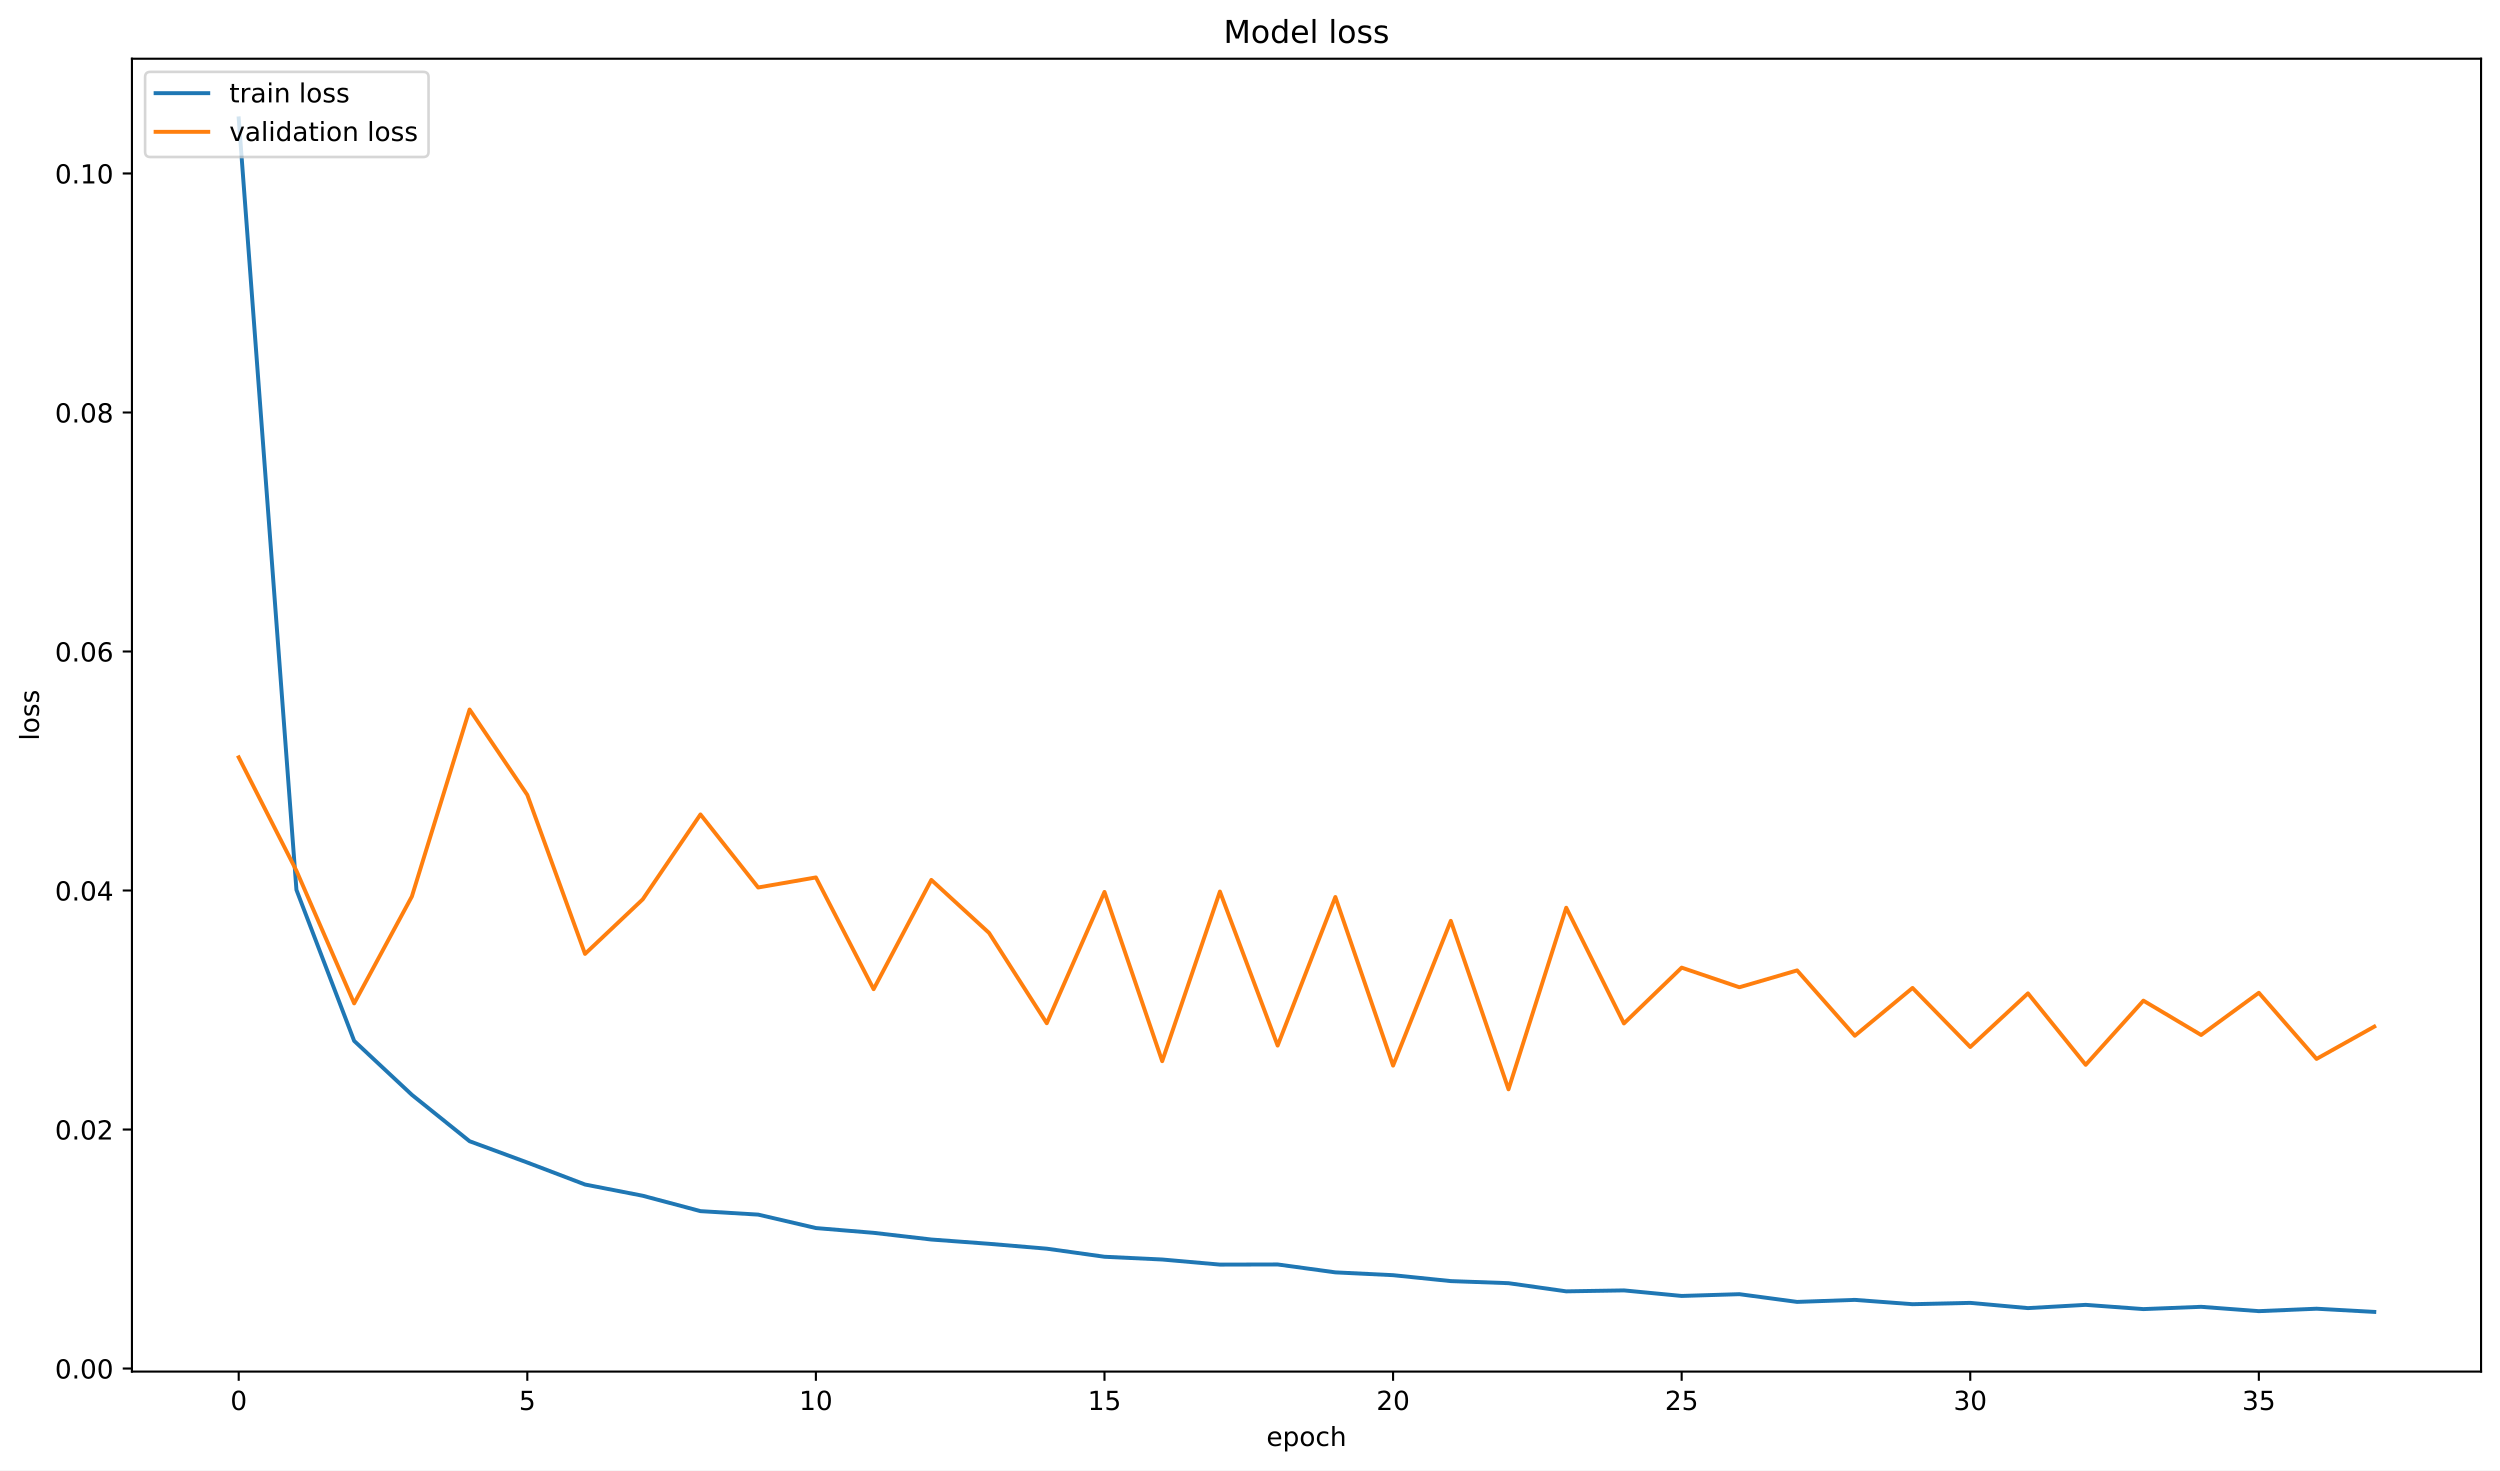
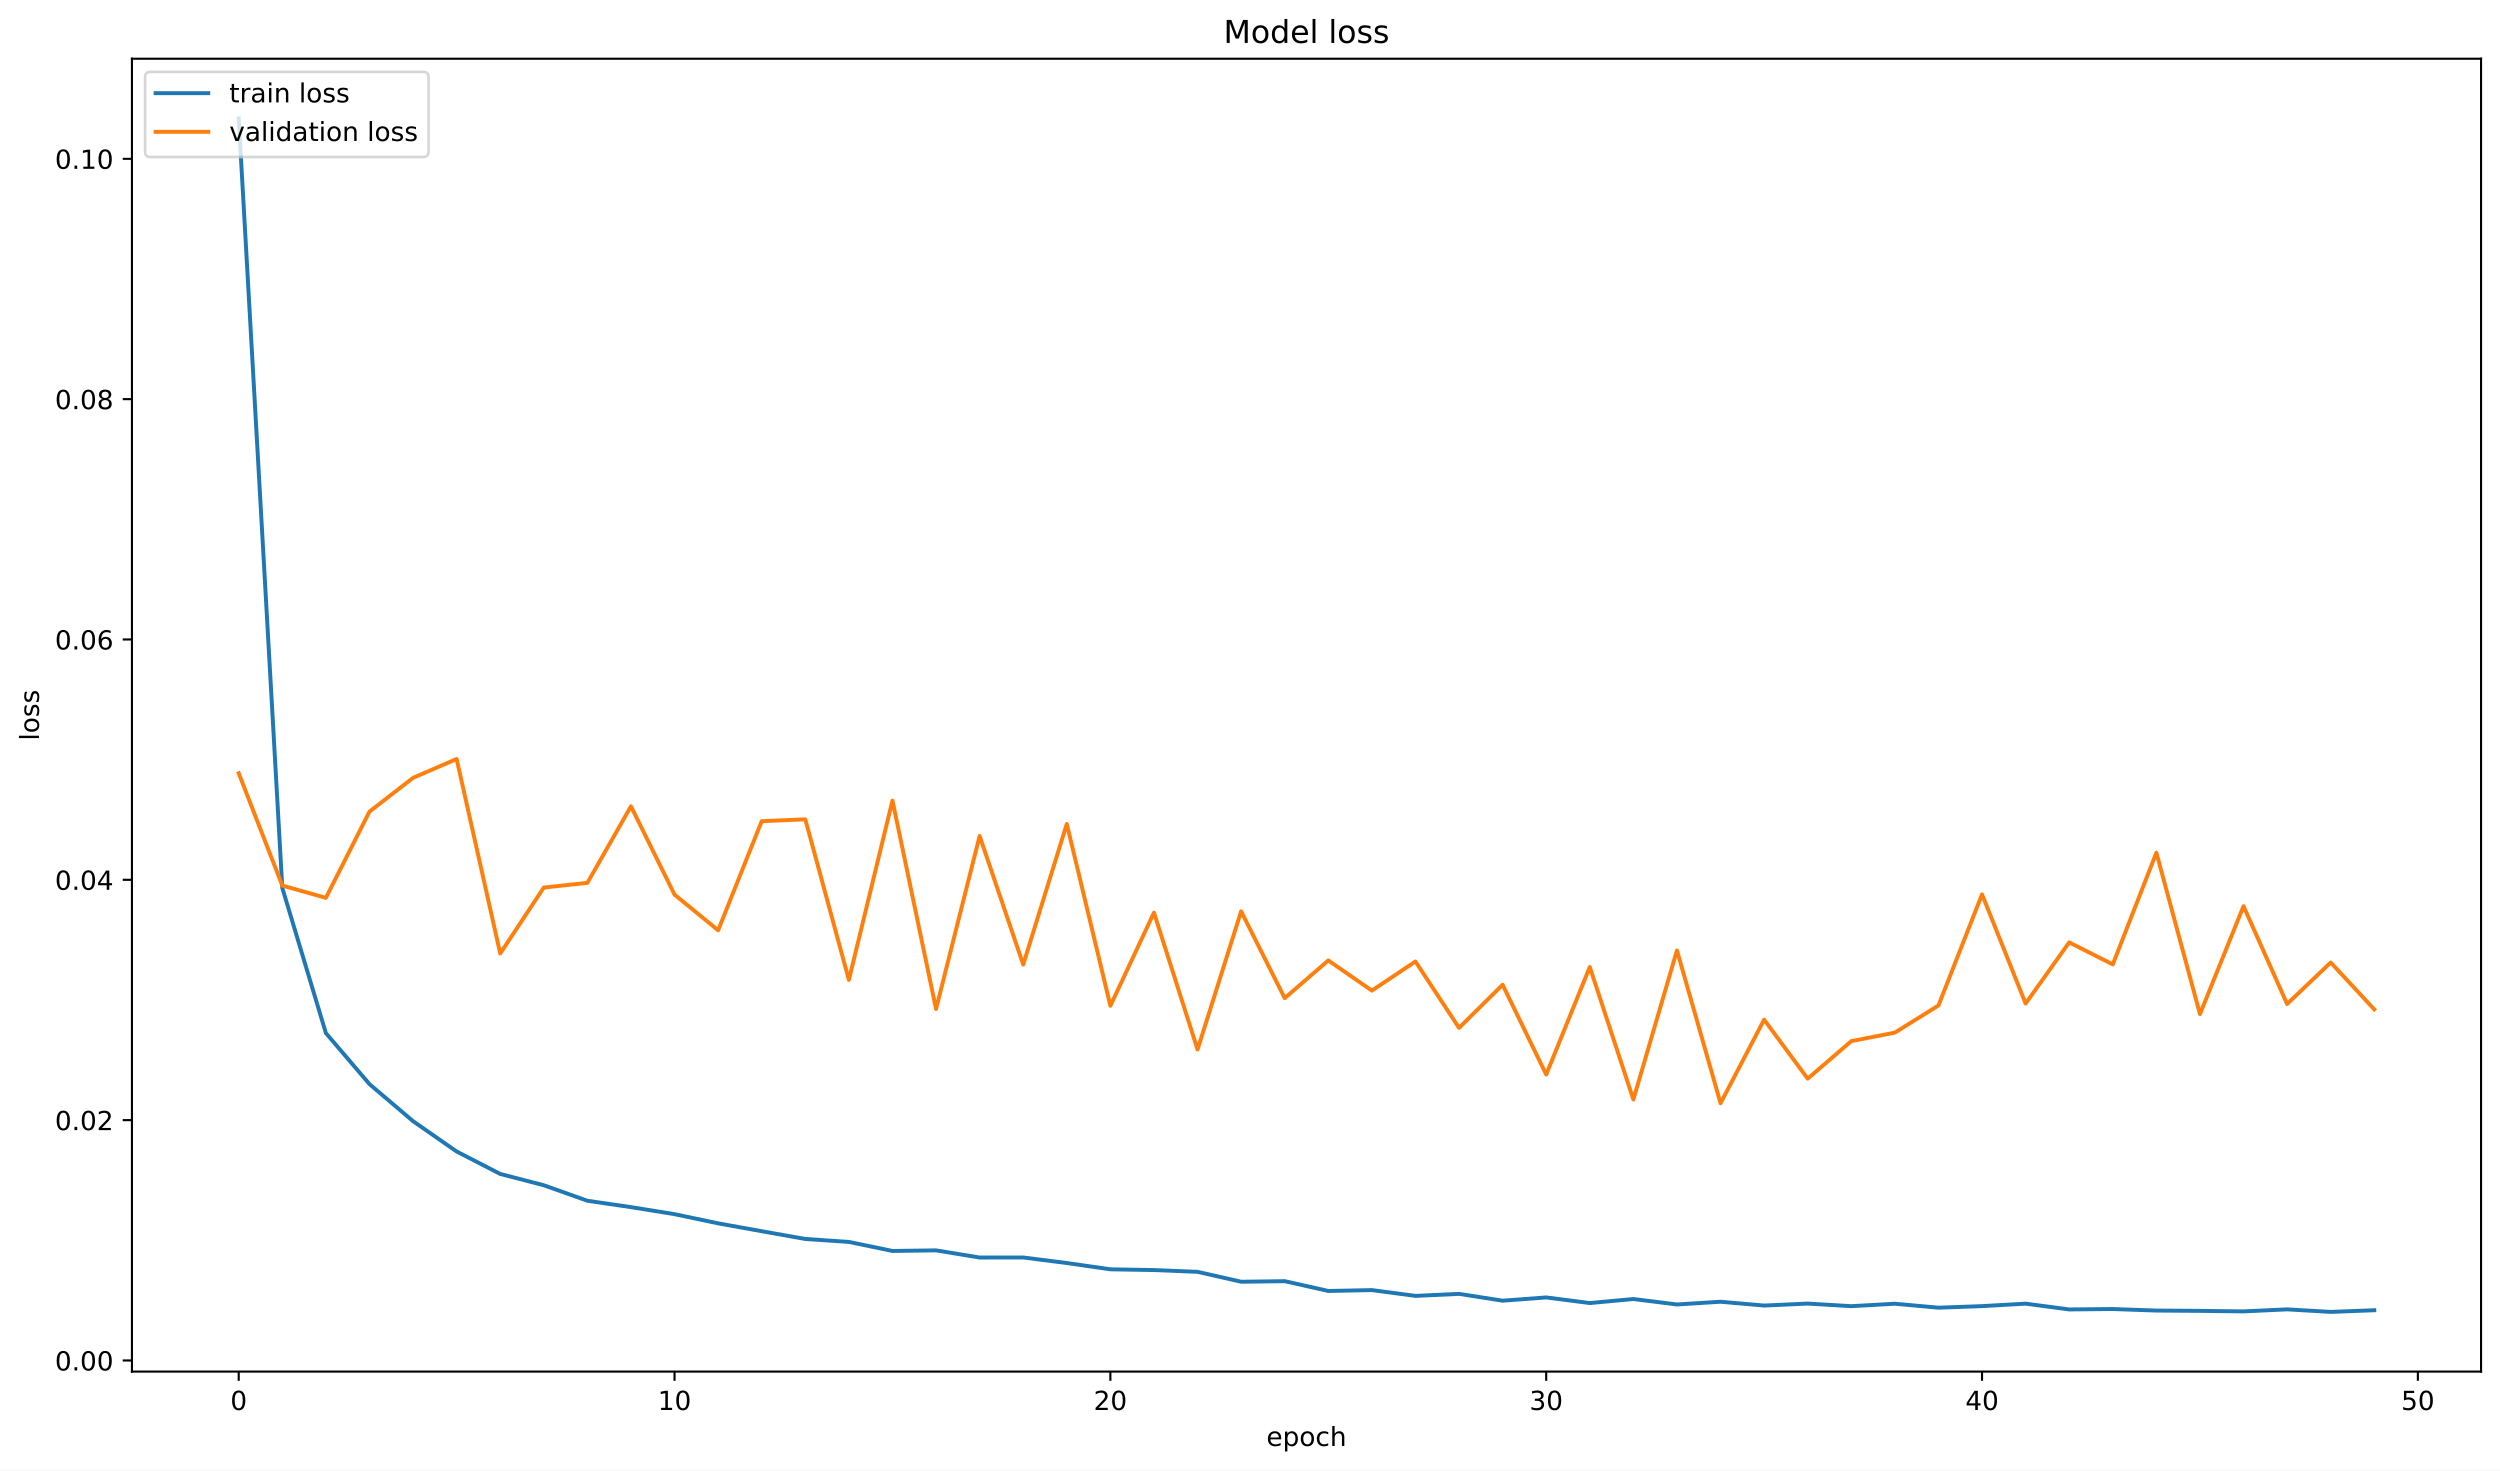
<svg xmlns="http://www.w3.org/2000/svg" xmlns:xlink="http://www.w3.org/1999/xlink" width="950.144pt" height="558.834pt" viewBox="0 0 950.144 558.834" version="1.1">
  <defs>
    <style type="text/css">*{stroke-linejoin: round; stroke-linecap: butt}</style>
  </defs>
  <g id="figure_1">
    <g id="patch_1">
      <path d="M 0 558.834  L 950.144 558.834  L 950.144 0  L 0 0  z " style="fill: #ffffff" />
    </g>
    <g id="axes_1">
      <g id="patch_2">
        <path d="M 50.144 521.278  L 942.944 521.278  L 942.944 22.318  L 50.144 22.318  z " style="fill: #ffffff" />
      </g>
      <g id="matplotlib.axis_1">
        <g id="xtick_1">
          <g id="line2d_1">
            <defs>
-               <path id="m0406a54f7d" d="M 0 0  L 0 3.5  " style="stroke: #000000; stroke-width: 0.8" />
-             </defs>
-             <g>
-               <use xlink:href="#m0406a54f7d" x="90.726" y="521.278" style="stroke: #000000; stroke-width: 0.8" />
+               <path id="mb12c7c4c3c" d="M 0 0  L 0 3.5  " style="stroke: #000000; stroke-width: 0.8" />
+             </defs>
+             <g>
+               <use xlink:href="#mb12c7c4c3c" x="90.726" y="521.278" style="stroke: #000000; stroke-width: 0.8" />
            </g>
          </g>
          <g id="text_1">
            <g transform="translate(87.54432 535.8766) scale(0.1 -0.1)">
              <defs>
                <path id="DejaVuSans-30" d="M 2034 4250  Q 1547 4250 1301 3770  Q 1056 3291 1056 2328  Q 1056 1369 1301 889  Q 1547 409 2034 409  Q 2525 409 2770 889  Q 3016 1369 3016 2328  Q 3016 3291 2770 3770  Q 2525 4250 2034 4250  z M 2034 4750  Q 2819 4750 3233 4129  Q 3647 3509 3647 2328  Q 3647 1150 3233 529  Q 2819 -91 2034 -91  Q 1250 -91 836 529  Q 422 1150 422 2328  Q 422 3509 836 4129  Q 1250 4750 2034 4750  z " transform="scale(0.015625)" />
              </defs>
              <use xlink:href="#DejaVuSans-30" />
            </g>
          </g>
        </g>
        <g id="xtick_2">
          <g id="line2d_2">
            <g>
-               <use xlink:href="#m0406a54f7d" x="200.406" y="521.278" style="stroke: #000000; stroke-width: 0.8" />
+               <use xlink:href="#mb12c7c4c3c" x="256.366" y="521.278" style="stroke: #000000; stroke-width: 0.8" />
            </g>
          </g>
          <g id="text_2">
-             <g transform="translate(197.2249 535.8766) scale(0.1 -0.1)">
-               <defs>
-                 <path id="DejaVuSans-35" d="M 691 4666  L 3169 4666  L 3169 4134  L 1269 4134  L 1269 2991  Q 1406 3038 1543 3061  Q 1681 3084 1819 3084  Q 2600 3084 3056 2656  Q 3513 2228 3513 1497  Q 3513 744 3044 326  Q 2575 -91 1722 -91  Q 1428 -91 1123 -41  Q 819 9 494 109  L 494 744  Q 775 591 1075 516  Q 1375 441 1709 441  Q 2250 441 2565 725  Q 2881 1009 2881 1497  Q 2881 1984 2565 2268  Q 2250 2553 1709 2553  Q 1456 2553 1204 2497  Q 953 2441 691 2322  L 691 4666  z " transform="scale(0.015625)" />
-               </defs>
-               <use xlink:href="#DejaVuSans-35" />
+             <g transform="translate(250.0031 535.8766) scale(0.1 -0.1)">
+               <defs>
+                 <path id="DejaVuSans-31" d="M 794 531  L 1825 531  L 1825 4091  L 703 3866  L 703 4441  L 1819 4666  L 2450 4666  L 2450 531  L 3481 531  L 3481 0  L 794 0  L 794 531  z " transform="scale(0.015625)" />
+               </defs>
+               <use xlink:href="#DejaVuSans-31" />
+               <use xlink:href="#DejaVuSans-30" x="63.623" />
            </g>
          </g>
        </g>
        <g id="xtick_3">
          <g id="line2d_3">
            <g>
-               <use xlink:href="#m0406a54f7d" x="310.087" y="521.278" style="stroke: #000000; stroke-width: 0.8" />
+               <use xlink:href="#mb12c7c4c3c" x="422.006" y="521.278" style="stroke: #000000; stroke-width: 0.8" />
            </g>
          </g>
          <g id="text_3">
-             <g transform="translate(303.7242 535.8766) scale(0.1 -0.1)">
-               <defs>
-                 <path id="DejaVuSans-31" d="M 794 531  L 1825 531  L 1825 4091  L 703 3866  L 703 4441  L 1819 4666  L 2450 4666  L 2450 531  L 3481 531  L 3481 0  L 794 0  L 794 531  z " transform="scale(0.015625)" />
-               </defs>
-               <use xlink:href="#DejaVuSans-31" />
+             <g transform="translate(415.6432 535.8766) scale(0.1 -0.1)">
+               <defs>
+                 <path id="DejaVuSans-32" d="M 1228 531  L 3431 531  L 3431 0  L 469 0  L 469 531  Q 828 903 1448 1529  Q 2069 2156 2228 2338  Q 2531 2678 2651 2914  Q 2772 3150 2772 3378  Q 2772 3750 2511 3984  Q 2250 4219 1831 4219  Q 1534 4219 1204 4116  Q 875 4013 500 3803  L 500 4441  Q 881 4594 1212 4672  Q 1544 4750 1819 4750  Q 2544 4750 2975 4387  Q 3406 4025 3406 3419  Q 3406 3131 3298 2873  Q 3191 2616 2906 2266  Q 2828 2175 2409 1742  Q 1991 1309 1228 531  z " transform="scale(0.015625)" />
+               </defs>
+               <use xlink:href="#DejaVuSans-32" />
              <use xlink:href="#DejaVuSans-30" x="63.623" />
            </g>
          </g>
        </g>
        <g id="xtick_4">
          <g id="line2d_4">
            <g>
-               <use xlink:href="#m0406a54f7d" x="419.767" y="521.278" style="stroke: #000000; stroke-width: 0.8" />
+               <use xlink:href="#mb12c7c4c3c" x="587.646" y="521.278" style="stroke: #000000; stroke-width: 0.8" />
            </g>
          </g>
          <g id="text_4">
-             <g transform="translate(413.4048 535.8766) scale(0.1 -0.1)">
-               <use xlink:href="#DejaVuSans-31" />
-               <use xlink:href="#DejaVuSans-35" x="63.623" />
+             <g transform="translate(581.2833 535.8766) scale(0.1 -0.1)">
+               <defs>
+                 <path id="DejaVuSans-33" d="M 2597 2516  Q 3050 2419 3304 2112  Q 3559 1806 3559 1356  Q 3559 666 3084 287  Q 2609 -91 1734 -91  Q 1441 -91 1130 -33  Q 819 25 488 141  L 488 750  Q 750 597 1062 519  Q 1375 441 1716 441  Q 2309 441 2620 675  Q 2931 909 2931 1356  Q 2931 1769 2642 2001  Q 2353 2234 1838 2234  L 1294 2234  L 1294 2753  L 1863 2753  Q 2328 2753 2575 2939  Q 2822 3125 2822 3475  Q 2822 3834 2567 4026  Q 2313 4219 1838 4219  Q 1578 4219 1281 4162  Q 984 4106 628 3988  L 628 4550  Q 988 4650 1302 4700  Q 1616 4750 1894 4750  Q 2613 4750 3031 4423  Q 3450 4097 3450 3541  Q 3450 3153 3228 2886  Q 3006 2619 2597 2516  z " transform="scale(0.015625)" />
+               </defs>
+               <use xlink:href="#DejaVuSans-33" />
+               <use xlink:href="#DejaVuSans-30" x="63.623" />
            </g>
          </g>
        </g>
        <g id="xtick_5">
          <g id="line2d_5">
            <g>
-               <use xlink:href="#m0406a54f7d" x="529.448" y="521.278" style="stroke: #000000; stroke-width: 0.8" />
+               <use xlink:href="#mb12c7c4c3c" x="753.286" y="521.278" style="stroke: #000000; stroke-width: 0.8" />
            </g>
          </g>
          <g id="text_5">
-             <g transform="translate(523.0854 535.8766) scale(0.1 -0.1)">
-               <defs>
-                 <path id="DejaVuSans-32" d="M 1228 531  L 3431 531  L 3431 0  L 469 0  L 469 531  Q 828 903 1448 1529  Q 2069 2156 2228 2338  Q 2531 2678 2651 2914  Q 2772 3150 2772 3378  Q 2772 3750 2511 3984  Q 2250 4219 1831 4219  Q 1534 4219 1204 4116  Q 875 4013 500 3803  L 500 4441  Q 881 4594 1212 4672  Q 1544 4750 1819 4750  Q 2544 4750 2975 4387  Q 3406 4025 3406 3419  Q 3406 3131 3298 2873  Q 3191 2616 2906 2266  Q 2828 2175 2409 1742  Q 1991 1309 1228 531  z " transform="scale(0.015625)" />
-               </defs>
-               <use xlink:href="#DejaVuSans-32" />
+             <g transform="translate(746.9234 535.8766) scale(0.1 -0.1)">
+               <defs>
+                 <path id="DejaVuSans-34" d="M 2419 4116  L 825 1625  L 2419 1625  L 2419 4116  z M 2253 4666  L 3047 4666  L 3047 1625  L 3713 1625  L 3713 1100  L 3047 1100  L 3047 0  L 2419 0  L 2419 1100  L 313 1100  L 313 1709  L 2253 4666  z " transform="scale(0.015625)" />
+               </defs>
+               <use xlink:href="#DejaVuSans-34" />
              <use xlink:href="#DejaVuSans-30" x="63.623" />
            </g>
          </g>
        </g>
        <g id="xtick_6">
          <g id="line2d_6">
            <g>
-               <use xlink:href="#m0406a54f7d" x="639.129" y="521.278" style="stroke: #000000; stroke-width: 0.8" />
+               <use xlink:href="#mb12c7c4c3c" x="918.926" y="521.278" style="stroke: #000000; stroke-width: 0.8" />
            </g>
          </g>
          <g id="text_6">
-             <g transform="translate(632.766 535.8766) scale(0.1 -0.1)">
-               <use xlink:href="#DejaVuSans-32" />
-               <use xlink:href="#DejaVuSans-35" x="63.623" />
-             </g>
-           </g>
-         </g>
-         <g id="xtick_7">
-           <g id="line2d_7">
-             <g>
-               <use xlink:href="#m0406a54f7d" x="748.809" y="521.278" style="stroke: #000000; stroke-width: 0.8" />
-             </g>
-           </g>
-           <g id="text_7">
-             <g transform="translate(742.4466 535.8766) scale(0.1 -0.1)">
-               <defs>
-                 <path id="DejaVuSans-33" d="M 2597 2516  Q 3050 2419 3304 2112  Q 3559 1806 3559 1356  Q 3559 666 3084 287  Q 2609 -91 1734 -91  Q 1441 -91 1130 -33  Q 819 25 488 141  L 488 750  Q 750 597 1062 519  Q 1375 441 1716 441  Q 2309 441 2620 675  Q 2931 909 2931 1356  Q 2931 1769 2642 2001  Q 2353 2234 1838 2234  L 1294 2234  L 1294 2753  L 1863 2753  Q 2328 2753 2575 2939  Q 2822 3125 2822 3475  Q 2822 3834 2567 4026  Q 2313 4219 1838 4219  Q 1578 4219 1281 4162  Q 984 4106 628 3988  L 628 4550  Q 988 4650 1302 4700  Q 1616 4750 1894 4750  Q 2613 4750 3031 4423  Q 3450 4097 3450 3541  Q 3450 3153 3228 2886  Q 3006 2619 2597 2516  z " transform="scale(0.015625)" />
-               </defs>
-               <use xlink:href="#DejaVuSans-33" />
-               <use xlink:href="#DejaVuSans-30" x="63.623" />
-             </g>
-           </g>
-         </g>
-         <g id="xtick_8">
-           <g id="line2d_8">
-             <g>
-               <use xlink:href="#m0406a54f7d" x="858.49" y="521.278" style="stroke: #000000; stroke-width: 0.8" />
-             </g>
-           </g>
-           <g id="text_8">
-             <g transform="translate(852.1272 535.8766) scale(0.1 -0.1)">
-               <use xlink:href="#DejaVuSans-33" />
-               <use xlink:href="#DejaVuSans-35" x="63.623" />
-             </g>
-           </g>
-         </g>
-         <g id="text_9">
+             <g transform="translate(912.5634 535.8766) scale(0.1 -0.1)">
+               <defs>
+                 <path id="DejaVuSans-35" d="M 691 4666  L 3169 4666  L 3169 4134  L 1269 4134  L 1269 2991  Q 1406 3038 1543 3061  Q 1681 3084 1819 3084  Q 2600 3084 3056 2656  Q 3513 2228 3513 1497  Q 3513 744 3044 326  Q 2575 -91 1722 -91  Q 1428 -91 1123 -41  Q 819 9 494 109  L 494 744  Q 775 591 1075 516  Q 1375 441 1709 441  Q 2250 441 2565 725  Q 2881 1009 2881 1497  Q 2881 1984 2565 2268  Q 2250 2553 1709 2553  Q 1456 2553 1204 2497  Q 953 2441 691 2322  L 691 4666  z " transform="scale(0.015625)" />
+               </defs>
+               <use xlink:href="#DejaVuSans-35" />
+               <use xlink:href="#DejaVuSans-30" x="63.623" />
+             </g>
+           </g>
+         </g>
+         <g id="text_7">
          <g transform="translate(481.3156 549.5547) scale(0.1 -0.1)">
            <defs>
              <path id="DejaVuSans-65" d="M 3597 1894  L 3597 1613  L 953 1613  Q 991 1019 1311 708  Q 1631 397 2203 397  Q 2534 397 2845 478  Q 3156 559 3463 722  L 3463 178  Q 3153 47 2828 -22  Q 2503 -91 2169 -91  Q 1331 -91 842 396  Q 353 884 353 1716  Q 353 2575 817 3079  Q 1281 3584 2069 3584  Q 2775 3584 3186 3129  Q 3597 2675 3597 1894  z M 3022 2063  Q 3016 2534 2758 2815  Q 2500 3097 2075 3097  Q 1594 3097 1305 2825  Q 1016 2553 972 2059  L 3022 2063  z " transform="scale(0.015625)" />
              <path id="DejaVuSans-70" d="M 1159 525  L 1159 -1331  L 581 -1331  L 581 3500  L 1159 3500  L 1159 2969  Q 1341 3281 1617 3432  Q 1894 3584 2278 3584  Q 2916 3584 3314 3078  Q 3713 2572 3713 1747  Q 3713 922 3314 415  Q 2916 -91 2278 -91  Q 1894 -91 1617 61  Q 1341 213 1159 525  z M 3116 1747  Q 3116 2381 2855 2742  Q 2594 3103 2138 3103  Q 1681 3103 1420 2742  Q 1159 2381 1159 1747  Q 1159 1113 1420 752  Q 1681 391 2138 391  Q 2594 391 2855 752  Q 3116 1113 3116 1747  z " transform="scale(0.015625)" />
              <path id="DejaVuSans-6f" d="M 1959 3097  Q 1497 3097 1228 2736  Q 959 2375 959 1747  Q 959 1119 1226 758  Q 1494 397 1959 397  Q 2419 397 2687 759  Q 2956 1122 2956 1747  Q 2956 2369 2687 2733  Q 2419 3097 1959 3097  z M 1959 3584  Q 2709 3584 3137 3096  Q 3566 2609 3566 1747  Q 3566 888 3137 398  Q 2709 -91 1959 -91  Q 1206 -91 779 398  Q 353 888 353 1747  Q 353 2609 779 3096  Q 1206 3584 1959 3584  z " transform="scale(0.015625)" />
              <path id="DejaVuSans-63" d="M 3122 3366  L 3122 2828  Q 2878 2963 2633 3030  Q 2388 3097 2138 3097  Q 1578 3097 1268 2742  Q 959 2388 959 1747  Q 959 1106 1268 751  Q 1578 397 2138 397  Q 2388 397 2633 464  Q 2878 531 3122 666  L 3122 134  Q 2881 22 2623 -34  Q 2366 -91 2075 -91  Q 1284 -91 818 406  Q 353 903 353 1747  Q 353 2603 823 3093  Q 1294 3584 2113 3584  Q 2378 3584 2631 3529  Q 2884 3475 3122 3366  z " transform="scale(0.015625)" />
              <path id="DejaVuSans-68" d="M 3513 2113  L 3513 0  L 2938 0  L 2938 2094  Q 2938 2591 2744 2837  Q 2550 3084 2163 3084  Q 1697 3084 1428 2787  Q 1159 2491 1159 1978  L 1159 0  L 581 0  L 581 4863  L 1159 4863  L 1159 2956  Q 1366 3272 1645 3428  Q 1925 3584 2291 3584  Q 2894 3584 3203 3211  Q 3513 2838 3513 2113  z " transform="scale(0.015625)" />
            </defs>
            <use xlink:href="#DejaVuSans-65" />
            <use xlink:href="#DejaVuSans-70" x="61.523" />
            <use xlink:href="#DejaVuSans-6f" x="125" />
            <use xlink:href="#DejaVuSans-63" x="186.182" />
            <use xlink:href="#DejaVuSans-68" x="241.162" />
          </g>
        </g>
      </g>
      <g id="matplotlib.axis_2">
        <g id="ytick_1">
+           <g id="line2d_7">
+             <defs>
+               <path id="mf852ef5457" d="M 0 0  L -3.5 0  " style="stroke: #000000; stroke-width: 0.8" />
+             </defs>
+             <g>
+               <use xlink:href="#mf852ef5457" x="50.144" y="517.055" style="stroke: #000000; stroke-width: 0.8" />
+             </g>
+           </g>
+           <g id="text_8">
+             <g transform="translate(20.87813 520.8538) scale(0.1 -0.1)">
+               <defs>
+                 <path id="DejaVuSans-2e" d="M 684 794  L 1344 794  L 1344 0  L 684 0  L 684 794  z " transform="scale(0.015625)" />
+               </defs>
+               <use xlink:href="#DejaVuSans-30" />
+               <use xlink:href="#DejaVuSans-2e" x="63.623" />
+               <use xlink:href="#DejaVuSans-30" x="95.41" />
+               <use xlink:href="#DejaVuSans-30" x="159.033" />
+             </g>
+           </g>
+         </g>
+         <g id="ytick_2">
+           <g id="line2d_8">
+             <g>
+               <use xlink:href="#mf852ef5457" x="50.144" y="425.716" style="stroke: #000000; stroke-width: 0.8" />
+             </g>
+           </g>
+           <g id="text_9">
+             <g transform="translate(20.87813 429.5152) scale(0.1 -0.1)">
+               <use xlink:href="#DejaVuSans-30" />
+               <use xlink:href="#DejaVuSans-2e" x="63.623" />
+               <use xlink:href="#DejaVuSans-30" x="95.41" />
+               <use xlink:href="#DejaVuSans-32" x="159.033" />
+             </g>
+           </g>
+         </g>
+         <g id="ytick_3">
          <g id="line2d_9">
-             <defs>
-               <path id="m9e772aa771" d="M 0 0  L -3.5 0  " style="stroke: #000000; stroke-width: 0.8" />
-             </defs>
-             <g>
-               <use xlink:href="#m9e772aa771" x="50.144" y="520.123" style="stroke: #000000; stroke-width: 0.8" />
+             <g>
+               <use xlink:href="#mf852ef5457" x="50.144" y="334.377" style="stroke: #000000; stroke-width: 0.8" />
            </g>
          </g>
          <g id="text_10">
-             <g transform="translate(20.87813 523.922) scale(0.1 -0.1)">
-               <defs>
-                 <path id="DejaVuSans-2e" d="M 684 794  L 1344 794  L 1344 0  L 684 0  L 684 794  z " transform="scale(0.015625)" />
-               </defs>
-               <use xlink:href="#DejaVuSans-30" />
-               <use xlink:href="#DejaVuSans-2e" x="63.623" />
-               <use xlink:href="#DejaVuSans-30" x="95.41" />
-               <use xlink:href="#DejaVuSans-30" x="159.033" />
-             </g>
-           </g>
-         </g>
-         <g id="ytick_2">
+             <g transform="translate(20.87813 338.1765) scale(0.1 -0.1)">
+               <use xlink:href="#DejaVuSans-30" />
+               <use xlink:href="#DejaVuSans-2e" x="63.623" />
+               <use xlink:href="#DejaVuSans-30" x="95.41" />
+               <use xlink:href="#DejaVuSans-34" x="159.033" />
+             </g>
+           </g>
+         </g>
+         <g id="ytick_4">
          <g id="line2d_10">
            <g>
-               <use xlink:href="#m9e772aa771" x="50.144" y="429.285" style="stroke: #000000; stroke-width: 0.8" />
+               <use xlink:href="#mf852ef5457" x="50.144" y="243.039" style="stroke: #000000; stroke-width: 0.8" />
            </g>
          </g>
          <g id="text_11">
-             <g transform="translate(20.87813 433.0839) scale(0.1 -0.1)">
-               <use xlink:href="#DejaVuSans-30" />
-               <use xlink:href="#DejaVuSans-2e" x="63.623" />
-               <use xlink:href="#DejaVuSans-30" x="95.41" />
-               <use xlink:href="#DejaVuSans-32" x="159.033" />
-             </g>
-           </g>
-         </g>
-         <g id="ytick_3">
+             <g transform="translate(20.87813 246.8379) scale(0.1 -0.1)">
+               <defs>
+                 <path id="DejaVuSans-36" d="M 2113 2584  Q 1688 2584 1439 2293  Q 1191 2003 1191 1497  Q 1191 994 1439 701  Q 1688 409 2113 409  Q 2538 409 2786 701  Q 3034 994 3034 1497  Q 3034 2003 2786 2293  Q 2538 2584 2113 2584  z M 3366 4563  L 3366 3988  Q 3128 4100 2886 4159  Q 2644 4219 2406 4219  Q 1781 4219 1451 3797  Q 1122 3375 1075 2522  Q 1259 2794 1537 2939  Q 1816 3084 2150 3084  Q 2853 3084 3261 2657  Q 3669 2231 3669 1497  Q 3669 778 3244 343  Q 2819 -91 2113 -91  Q 1303 -91 875 529  Q 447 1150 447 2328  Q 447 3434 972 4092  Q 1497 4750 2381 4750  Q 2619 4750 2861 4703  Q 3103 4656 3366 4563  z " transform="scale(0.015625)" />
+               </defs>
+               <use xlink:href="#DejaVuSans-30" />
+               <use xlink:href="#DejaVuSans-2e" x="63.623" />
+               <use xlink:href="#DejaVuSans-30" x="95.41" />
+               <use xlink:href="#DejaVuSans-36" x="159.033" />
+             </g>
+           </g>
+         </g>
+         <g id="ytick_5">
          <g id="line2d_11">
            <g>
-               <use xlink:href="#m9e772aa771" x="50.144" y="338.447" style="stroke: #000000; stroke-width: 0.8" />
+               <use xlink:href="#mf852ef5457" x="50.144" y="151.7" style="stroke: #000000; stroke-width: 0.8" />
            </g>
          </g>
          <g id="text_12">
-             <g transform="translate(20.87813 342.2459) scale(0.1 -0.1)">
-               <defs>
-                 <path id="DejaVuSans-34" d="M 2419 4116  L 825 1625  L 2419 1625  L 2419 4116  z M 2253 4666  L 3047 4666  L 3047 1625  L 3713 1625  L 3713 1100  L 3047 1100  L 3047 0  L 2419 0  L 2419 1100  L 313 1100  L 313 1709  L 2253 4666  z " transform="scale(0.015625)" />
-               </defs>
-               <use xlink:href="#DejaVuSans-30" />
-               <use xlink:href="#DejaVuSans-2e" x="63.623" />
-               <use xlink:href="#DejaVuSans-30" x="95.41" />
-               <use xlink:href="#DejaVuSans-34" x="159.033" />
-             </g>
-           </g>
-         </g>
-         <g id="ytick_4">
+             <g transform="translate(20.87813 155.4992) scale(0.1 -0.1)">
+               <defs>
+                 <path id="DejaVuSans-38" d="M 2034 2216  Q 1584 2216 1326 1975  Q 1069 1734 1069 1313  Q 1069 891 1326 650  Q 1584 409 2034 409  Q 2484 409 2743 651  Q 3003 894 3003 1313  Q 3003 1734 2745 1975  Q 2488 2216 2034 2216  z M 1403 2484  Q 997 2584 770 2862  Q 544 3141 544 3541  Q 544 4100 942 4425  Q 1341 4750 2034 4750  Q 2731 4750 3128 4425  Q 3525 4100 3525 3541  Q 3525 3141 3298 2862  Q 3072 2584 2669 2484  Q 3125 2378 3379 2068  Q 3634 1759 3634 1313  Q 3634 634 3220 271  Q 2806 -91 2034 -91  Q 1263 -91 848 271  Q 434 634 434 1313  Q 434 1759 690 2068  Q 947 2378 1403 2484  z M 1172 3481  Q 1172 3119 1398 2916  Q 1625 2713 2034 2713  Q 2441 2713 2670 2916  Q 2900 3119 2900 3481  Q 2900 3844 2670 4047  Q 2441 4250 2034 4250  Q 1625 4250 1398 4047  Q 1172 3844 1172 3481  z " transform="scale(0.015625)" />
+               </defs>
+               <use xlink:href="#DejaVuSans-30" />
+               <use xlink:href="#DejaVuSans-2e" x="63.623" />
+               <use xlink:href="#DejaVuSans-30" x="95.41" />
+               <use xlink:href="#DejaVuSans-38" x="159.033" />
+             </g>
+           </g>
+         </g>
+         <g id="ytick_6">
          <g id="line2d_12">
            <g>
-               <use xlink:href="#m9e772aa771" x="50.144" y="247.609" style="stroke: #000000; stroke-width: 0.8" />
+               <use xlink:href="#mf852ef5457" x="50.144" y="60.361" style="stroke: #000000; stroke-width: 0.8" />
            </g>
          </g>
          <g id="text_13">
-             <g transform="translate(20.87813 251.4078) scale(0.1 -0.1)">
-               <defs>
-                 <path id="DejaVuSans-36" d="M 2113 2584  Q 1688 2584 1439 2293  Q 1191 2003 1191 1497  Q 1191 994 1439 701  Q 1688 409 2113 409  Q 2538 409 2786 701  Q 3034 994 3034 1497  Q 3034 2003 2786 2293  Q 2538 2584 2113 2584  z M 3366 4563  L 3366 3988  Q 3128 4100 2886 4159  Q 2644 4219 2406 4219  Q 1781 4219 1451 3797  Q 1122 3375 1075 2522  Q 1259 2794 1537 2939  Q 1816 3084 2150 3084  Q 2853 3084 3261 2657  Q 3669 2231 3669 1497  Q 3669 778 3244 343  Q 2819 -91 2113 -91  Q 1303 -91 875 529  Q 447 1150 447 2328  Q 447 3434 972 4092  Q 1497 4750 2381 4750  Q 2619 4750 2861 4703  Q 3103 4656 3366 4563  z " transform="scale(0.015625)" />
-               </defs>
-               <use xlink:href="#DejaVuSans-30" />
-               <use xlink:href="#DejaVuSans-2e" x="63.623" />
-               <use xlink:href="#DejaVuSans-30" x="95.41" />
-               <use xlink:href="#DejaVuSans-36" x="159.033" />
-             </g>
-           </g>
-         </g>
-         <g id="ytick_5">
-           <g id="line2d_13">
-             <g>
-               <use xlink:href="#m9e772aa771" x="50.144" y="156.771" style="stroke: #000000; stroke-width: 0.8" />
-             </g>
-           </g>
-           <g id="text_14">
-             <g transform="translate(20.87813 160.5698) scale(0.1 -0.1)">
-               <defs>
-                 <path id="DejaVuSans-38" d="M 2034 2216  Q 1584 2216 1326 1975  Q 1069 1734 1069 1313  Q 1069 891 1326 650  Q 1584 409 2034 409  Q 2484 409 2743 651  Q 3003 894 3003 1313  Q 3003 1734 2745 1975  Q 2488 2216 2034 2216  z M 1403 2484  Q 997 2584 770 2862  Q 544 3141 544 3541  Q 544 4100 942 4425  Q 1341 4750 2034 4750  Q 2731 4750 3128 4425  Q 3525 4100 3525 3541  Q 3525 3141 3298 2862  Q 3072 2584 2669 2484  Q 3125 2378 3379 2068  Q 3634 1759 3634 1313  Q 3634 634 3220 271  Q 2806 -91 2034 -91  Q 1263 -91 848 271  Q 434 634 434 1313  Q 434 1759 690 2068  Q 947 2378 1403 2484  z M 1172 3481  Q 1172 3119 1398 2916  Q 1625 2713 2034 2713  Q 2441 2713 2670 2916  Q 2900 3119 2900 3481  Q 2900 3844 2670 4047  Q 2441 4250 2034 4250  Q 1625 4250 1398 4047  Q 1172 3844 1172 3481  z " transform="scale(0.015625)" />
-               </defs>
-               <use xlink:href="#DejaVuSans-30" />
-               <use xlink:href="#DejaVuSans-2e" x="63.623" />
-               <use xlink:href="#DejaVuSans-30" x="95.41" />
-               <use xlink:href="#DejaVuSans-38" x="159.033" />
-             </g>
-           </g>
-         </g>
-         <g id="ytick_6">
-           <g id="line2d_14">
-             <g>
-               <use xlink:href="#m9e772aa771" x="50.144" y="65.932" style="stroke: #000000; stroke-width: 0.8" />
-             </g>
-           </g>
-           <g id="text_15">
-             <g transform="translate(20.87813 69.73171) scale(0.1 -0.1)">
+             <g transform="translate(20.87813 64.16057) scale(0.1 -0.1)">
              <use xlink:href="#DejaVuSans-30" />
              <use xlink:href="#DejaVuSans-2e" x="63.623" />
              <use xlink:href="#DejaVuSans-31" x="95.41" />
              <use xlink:href="#DejaVuSans-30" x="159.033" />
            </g>
          </g>
        </g>
-         <g id="text_16">
+         <g id="text_14">
          <g transform="translate(14.79844 281.4559) rotate(-90) scale(0.1 -0.1)">
            <defs>
              <path id="DejaVuSans-6c" d="M 603 4863  L 1178 4863  L 1178 0  L 603 0  L 603 4863  z " transform="scale(0.015625)" />
              <path id="DejaVuSans-73" d="M 2834 3397  L 2834 2853  Q 2591 2978 2328 3040  Q 2066 3103 1784 3103  Q 1356 3103 1142 2972  Q 928 2841 928 2578  Q 928 2378 1081 2264  Q 1234 2150 1697 2047  L 1894 2003  Q 2506 1872 2764 1633  Q 3022 1394 3022 966  Q 3022 478 2636 193  Q 2250 -91 1575 -91  Q 1294 -91 989 -36  Q 684 19 347 128  L 347 722  Q 666 556 975 473  Q 1284 391 1588 391  Q 1994 391 2212 530  Q 2431 669 2431 922  Q 2431 1156 2273 1281  Q 2116 1406 1581 1522  L 1381 1569  Q 847 1681 609 1914  Q 372 2147 372 2553  Q 372 3047 722 3315  Q 1072 3584 1716 3584  Q 2034 3584 2315 3537  Q 2597 3491 2834 3397  z " transform="scale(0.015625)" />
            </defs>
            <use xlink:href="#DejaVuSans-6c" />
            <use xlink:href="#DejaVuSans-6f" x="27.783" />
            <use xlink:href="#DejaVuSans-73" x="88.965" />
            <use xlink:href="#DejaVuSans-73" x="141.064" />
          </g>
        </g>
      </g>
-       <g id="line2d_15">
-         <path d="M 90.726 44.998  L 112.662 338.204  L 134.598 395.6  L 156.534 416.097  L 178.47 433.733  L 200.406 441.829  L 222.342 450.185  L 244.278 454.458  L 266.215 460.303  L 288.151 461.622  L 310.087 466.735  L 332.023 468.547  L 353.959 471.09  L 375.895 472.717  L 397.831 474.572  L 419.767 477.64  L 441.703 478.685  L 463.64 480.623  L 485.576 480.568  L 507.512 483.573  L 529.448 484.642  L 551.384 486.892  L 573.32 487.684  L 595.256 490.786  L 617.192 490.425  L 639.129 492.534  L 661.065 491.863  L 683.001 494.798  L 704.937 494.029  L 726.873 495.671  L 748.809 495.168  L 770.745 497.158  L 792.681 495.922  L 814.617 497.533  L 836.554 496.665  L 858.49 498.314  L 880.426 497.389  L 902.362 498.598  " clip-path="url(#pddfe6c62d7)" style="fill: none; stroke: #1f77b4; stroke-width: 1.5; stroke-linecap: square" />
-       </g>
-       <g id="line2d_16">
-         <path d="M 90.726 287.832  L 112.662 330.93  L 134.598 381.337  L 156.534 340.709  L 178.47 269.659  L 200.406 302.109  L 222.342 362.533  L 244.278 341.798  L 266.215 309.531  L 288.151 337.296  L 310.087 333.479  L 332.023 375.945  L 353.959 334.419  L 375.895 354.559  L 397.831 388.888  L 419.767 338.987  L 441.703 403.309  L 463.64 338.84  L 485.576 397.38  L 507.512 340.917  L 529.448 404.99  L 551.384 349.977  L 573.32 414.001  L 595.256 344.995  L 617.192 388.963  L 639.129 367.759  L 661.065 375.219  L 683.001 368.812  L 704.937 393.641  L 726.873 375.481  L 748.809 397.917  L 770.745 377.537  L 792.681 404.692  L 814.617 380.309  L 836.554 393.355  L 858.49 377.323  L 880.426 402.446  L 902.362 390.17  " clip-path="url(#pddfe6c62d7)" style="fill: none; stroke: #ff7f0e; stroke-width: 1.5; stroke-linecap: square" />
+       <g id="line2d_13">
+         <path d="M 90.726 44.998  L 107.29 337.47  L 123.854 392.629  L 140.418 412.024  L 156.982 426.111  L 173.546 437.64  L 190.11 446.17  L 206.674 450.467  L 223.238 456.36  L 239.802 458.782  L 256.366 461.456  L 272.93 464.942  L 289.494 467.935  L 306.058 470.88  L 322.622 472.002  L 339.186 475.436  L 355.75 475.212  L 372.314 477.937  L 388.878 477.916  L 405.442 480.024  L 422.006 482.41  L 438.57 482.696  L 455.134 483.373  L 471.698 487.131  L 488.262 486.922  L 504.826 490.642  L 521.39 490.312  L 537.954 492.515  L 554.518 491.746  L 571.082 494.334  L 587.646 493.099  L 604.21 495.236  L 620.774 493.701  L 637.338 495.773  L 653.902 494.735  L 670.466 496.187  L 687.03 495.432  L 703.594 496.424  L 720.158 495.493  L 736.722 496.997  L 753.286 496.402  L 769.85 495.466  L 786.414 497.663  L 802.978 497.506  L 819.542 498.085  L 836.106 498.205  L 852.67 498.404  L 869.234 497.634  L 885.798 498.598  L 902.362 497.969  " clip-path="url(#pbbd61ccf28)" style="fill: none; stroke: #1f77b4; stroke-width: 1.5; stroke-linecap: square" />
+       </g>
+       <g id="line2d_14">
+         <path d="M 90.726 293.869  L 107.29 336.567  L 123.854 341.232  L 140.418 308.467  L 156.982 295.624  L 173.546 288.458  L 190.11 362.381  L 206.674 337.325  L 223.238 335.543  L 239.802 306.449  L 256.366 340.006  L 272.93 353.567  L 289.494 312.102  L 306.058 311.391  L 322.622 372.416  L 339.186 304.263  L 355.75 383.479  L 372.314 317.724  L 388.878 366.59  L 405.442 313.165  L 422.006 382.266  L 438.57 346.862  L 455.134 398.871  L 471.698 346.354  L 488.262 379.354  L 504.826 365.019  L 521.39 376.486  L 537.954 365.427  L 554.518 390.647  L 571.082 374.264  L 587.646 408.384  L 604.21 367.516  L 620.774 417.877  L 637.338 361.225  L 653.902 419.293  L 670.466 387.536  L 687.03 409.951  L 703.594 395.689  L 720.158 392.452  L 736.722 382.15  L 753.286 339.909  L 769.85 381.402  L 786.414 358.158  L 802.978 366.539  L 819.542 324.066  L 836.106 385.409  L 852.67 344.404  L 869.234 381.575  L 885.798 365.801  L 902.362 383.623  " clip-path="url(#pbbd61ccf28)" style="fill: none; stroke: #ff7f0e; stroke-width: 1.5; stroke-linecap: square" />
      </g>
      <g id="patch_3">
        <path d="M 50.144 521.278  L 50.144 22.318  " style="fill: none; stroke: #000000; stroke-width: 0.8; stroke-linejoin: miter; stroke-linecap: square" />
      </g>
      <g id="patch_4">
        <path d="M 942.944 521.278  L 942.944 22.318  " style="fill: none; stroke: #000000; stroke-width: 0.8; stroke-linejoin: miter; stroke-linecap: square" />
      </g>
      <g id="patch_5">
        <path d="M 50.144 521.278  L 942.944 521.278  " style="fill: none; stroke: #000000; stroke-width: 0.8; stroke-linejoin: miter; stroke-linecap: square" />
      </g>
      <g id="patch_6">
        <path d="M 50.144 22.318  L 942.944 22.318  " style="fill: none; stroke: #000000; stroke-width: 0.8; stroke-linejoin: miter; stroke-linecap: square" />
      </g>
-       <g id="text_17">
+       <g id="text_15">
        <g transform="translate(465.0316 16.31812) scale(0.12 -0.12)">
          <defs>
            <path id="DejaVuSans-4d" d="M 628 4666  L 1569 4666  L 2759 1491  L 3956 4666  L 4897 4666  L 4897 0  L 4281 0  L 4281 4097  L 3078 897  L 2444 897  L 1241 4097  L 1241 0  L 628 0  L 628 4666  z " transform="scale(0.015625)" />
            <path id="DejaVuSans-64" d="M 2906 2969  L 2906 4863  L 3481 4863  L 3481 0  L 2906 0  L 2906 525  Q 2725 213 2448 61  Q 2172 -91 1784 -91  Q 1150 -91 751 415  Q 353 922 353 1747  Q 353 2572 751 3078  Q 1150 3584 1784 3584  Q 2172 3584 2448 3432  Q 2725 3281 2906 2969  z M 947 1747  Q 947 1113 1208 752  Q 1469 391 1925 391  Q 2381 391 2643 752  Q 2906 1113 2906 1747  Q 2906 2381 2643 2742  Q 2381 3103 1925 3103  Q 1469 3103 1208 2742  Q 947 2381 947 1747  z " transform="scale(0.015625)" />
            <path id="DejaVuSans-20" transform="scale(0.015625)" />
          </defs>
          <use xlink:href="#DejaVuSans-4d" />
          <use xlink:href="#DejaVuSans-6f" x="86.279" />
          <use xlink:href="#DejaVuSans-64" x="147.461" />
          <use xlink:href="#DejaVuSans-65" x="210.938" />
          <use xlink:href="#DejaVuSans-6c" x="272.461" />
          <use xlink:href="#DejaVuSans-20" x="300.244" />
          <use xlink:href="#DejaVuSans-6c" x="332.031" />
          <use xlink:href="#DejaVuSans-6f" x="359.814" />
          <use xlink:href="#DejaVuSans-73" x="420.996" />
          <use xlink:href="#DejaVuSans-73" x="473.096" />
        </g>
      </g>
      <g id="legend_1">
        <g id="patch_7">
          <path d="M 57.144 59.674  L 160.872 59.674  Q 162.872 59.674 162.872 57.674  L 162.872 29.318  Q 162.872 27.318 160.872 27.318  L 57.144 27.318  Q 55.144 27.318 55.144 29.318  L 55.144 57.674  Q 55.144 59.674 57.144 59.674  z " style="fill: #ffffff; opacity: 0.8; stroke: #cccccc; stroke-linejoin: miter" />
        </g>
-         <g id="line2d_17">
+         <g id="line2d_15">
          <path d="M 59.144 35.417  L 69.144 35.417  L 79.144 35.417  " style="fill: none; stroke: #1f77b4; stroke-width: 1.5; stroke-linecap: square" />
        </g>
-         <g id="text_18">
+         <g id="text_16">
          <g transform="translate(87.14375 38.91656) scale(0.1 -0.1)">
            <defs>
              <path id="DejaVuSans-74" d="M 1172 4494  L 1172 3500  L 2356 3500  L 2356 3053  L 1172 3053  L 1172 1153  Q 1172 725 1289 603  Q 1406 481 1766 481  L 2356 481  L 2356 0  L 1766 0  Q 1100 0 847 248  Q 594 497 594 1153  L 594 3053  L 172 3053  L 172 3500  L 594 3500  L 594 4494  L 1172 4494  z " transform="scale(0.015625)" />
              <path id="DejaVuSans-72" d="M 2631 2963  Q 2534 3019 2420 3045  Q 2306 3072 2169 3072  Q 1681 3072 1420 2755  Q 1159 2438 1159 1844  L 1159 0  L 581 0  L 581 3500  L 1159 3500  L 1159 2956  Q 1341 3275 1631 3429  Q 1922 3584 2338 3584  Q 2397 3584 2469 3576  Q 2541 3569 2628 3553  L 2631 2963  z " transform="scale(0.015625)" />
              <path id="DejaVuSans-61" d="M 2194 1759  Q 1497 1759 1228 1600  Q 959 1441 959 1056  Q 959 750 1161 570  Q 1363 391 1709 391  Q 2188 391 2477 730  Q 2766 1069 2766 1631  L 2766 1759  L 2194 1759  z M 3341 1997  L 3341 0  L 2766 0  L 2766 531  Q 2569 213 2275 61  Q 1981 -91 1556 -91  Q 1019 -91 701 211  Q 384 513 384 1019  Q 384 1609 779 1909  Q 1175 2209 1959 2209  L 2766 2209  L 2766 2266  Q 2766 2663 2505 2880  Q 2244 3097 1772 3097  Q 1472 3097 1187 3025  Q 903 2953 641 2809  L 641 3341  Q 956 3463 1253 3523  Q 1550 3584 1831 3584  Q 2591 3584 2966 3190  Q 3341 2797 3341 1997  z " transform="scale(0.015625)" />
              <path id="DejaVuSans-69" d="M 603 3500  L 1178 3500  L 1178 0  L 603 0  L 603 3500  z M 603 4863  L 1178 4863  L 1178 4134  L 603 4134  L 603 4863  z " transform="scale(0.015625)" />
              <path id="DejaVuSans-6e" d="M 3513 2113  L 3513 0  L 2938 0  L 2938 2094  Q 2938 2591 2744 2837  Q 2550 3084 2163 3084  Q 1697 3084 1428 2787  Q 1159 2491 1159 1978  L 1159 0  L 581 0  L 581 3500  L 1159 3500  L 1159 2956  Q 1366 3272 1645 3428  Q 1925 3584 2291 3584  Q 2894 3584 3203 3211  Q 3513 2838 3513 2113  z " transform="scale(0.015625)" />
            </defs>
            <use xlink:href="#DejaVuSans-74" />
            <use xlink:href="#DejaVuSans-72" x="39.209" />
            <use xlink:href="#DejaVuSans-61" x="80.322" />
            <use xlink:href="#DejaVuSans-69" x="141.602" />
            <use xlink:href="#DejaVuSans-6e" x="169.385" />
            <use xlink:href="#DejaVuSans-20" x="232.764" />
            <use xlink:href="#DejaVuSans-6c" x="264.551" />
            <use xlink:href="#DejaVuSans-6f" x="292.334" />
            <use xlink:href="#DejaVuSans-73" x="353.516" />
            <use xlink:href="#DejaVuSans-73" x="405.615" />
          </g>
        </g>
-         <g id="line2d_18">
+         <g id="line2d_16">
          <path d="M 59.144 50.095  L 69.144 50.095  L 79.144 50.095  " style="fill: none; stroke: #ff7f0e; stroke-width: 1.5; stroke-linecap: square" />
        </g>
-         <g id="text_19">
+         <g id="text_17">
          <g transform="translate(87.14375 53.59469) scale(0.1 -0.1)">
            <defs>
              <path id="DejaVuSans-76" d="M 191 3500  L 800 3500  L 1894 563  L 2988 3500  L 3597 3500  L 2284 0  L 1503 0  L 191 3500  z " transform="scale(0.015625)" />
            </defs>
            <use xlink:href="#DejaVuSans-76" />
            <use xlink:href="#DejaVuSans-61" x="59.18" />
            <use xlink:href="#DejaVuSans-6c" x="120.459" />
            <use xlink:href="#DejaVuSans-69" x="148.242" />
            <use xlink:href="#DejaVuSans-64" x="176.025" />
            <use xlink:href="#DejaVuSans-61" x="239.502" />
            <use xlink:href="#DejaVuSans-74" x="300.781" />
            <use xlink:href="#DejaVuSans-69" x="339.99" />
            <use xlink:href="#DejaVuSans-6f" x="367.773" />
            <use xlink:href="#DejaVuSans-6e" x="428.955" />
            <use xlink:href="#DejaVuSans-20" x="492.334" />
            <use xlink:href="#DejaVuSans-6c" x="524.121" />
            <use xlink:href="#DejaVuSans-6f" x="551.904" />
            <use xlink:href="#DejaVuSans-73" x="613.086" />
            <use xlink:href="#DejaVuSans-73" x="665.186" />
          </g>
        </g>
      </g>
    </g>
  </g>
  <defs>
-     <clipPath id="pddfe6c62d7">
+     <clipPath id="pbbd61ccf28">
      <rect x="50.144" y="22.318" width="892.8" height="498.96" />
    </clipPath>
  </defs>
</svg>
